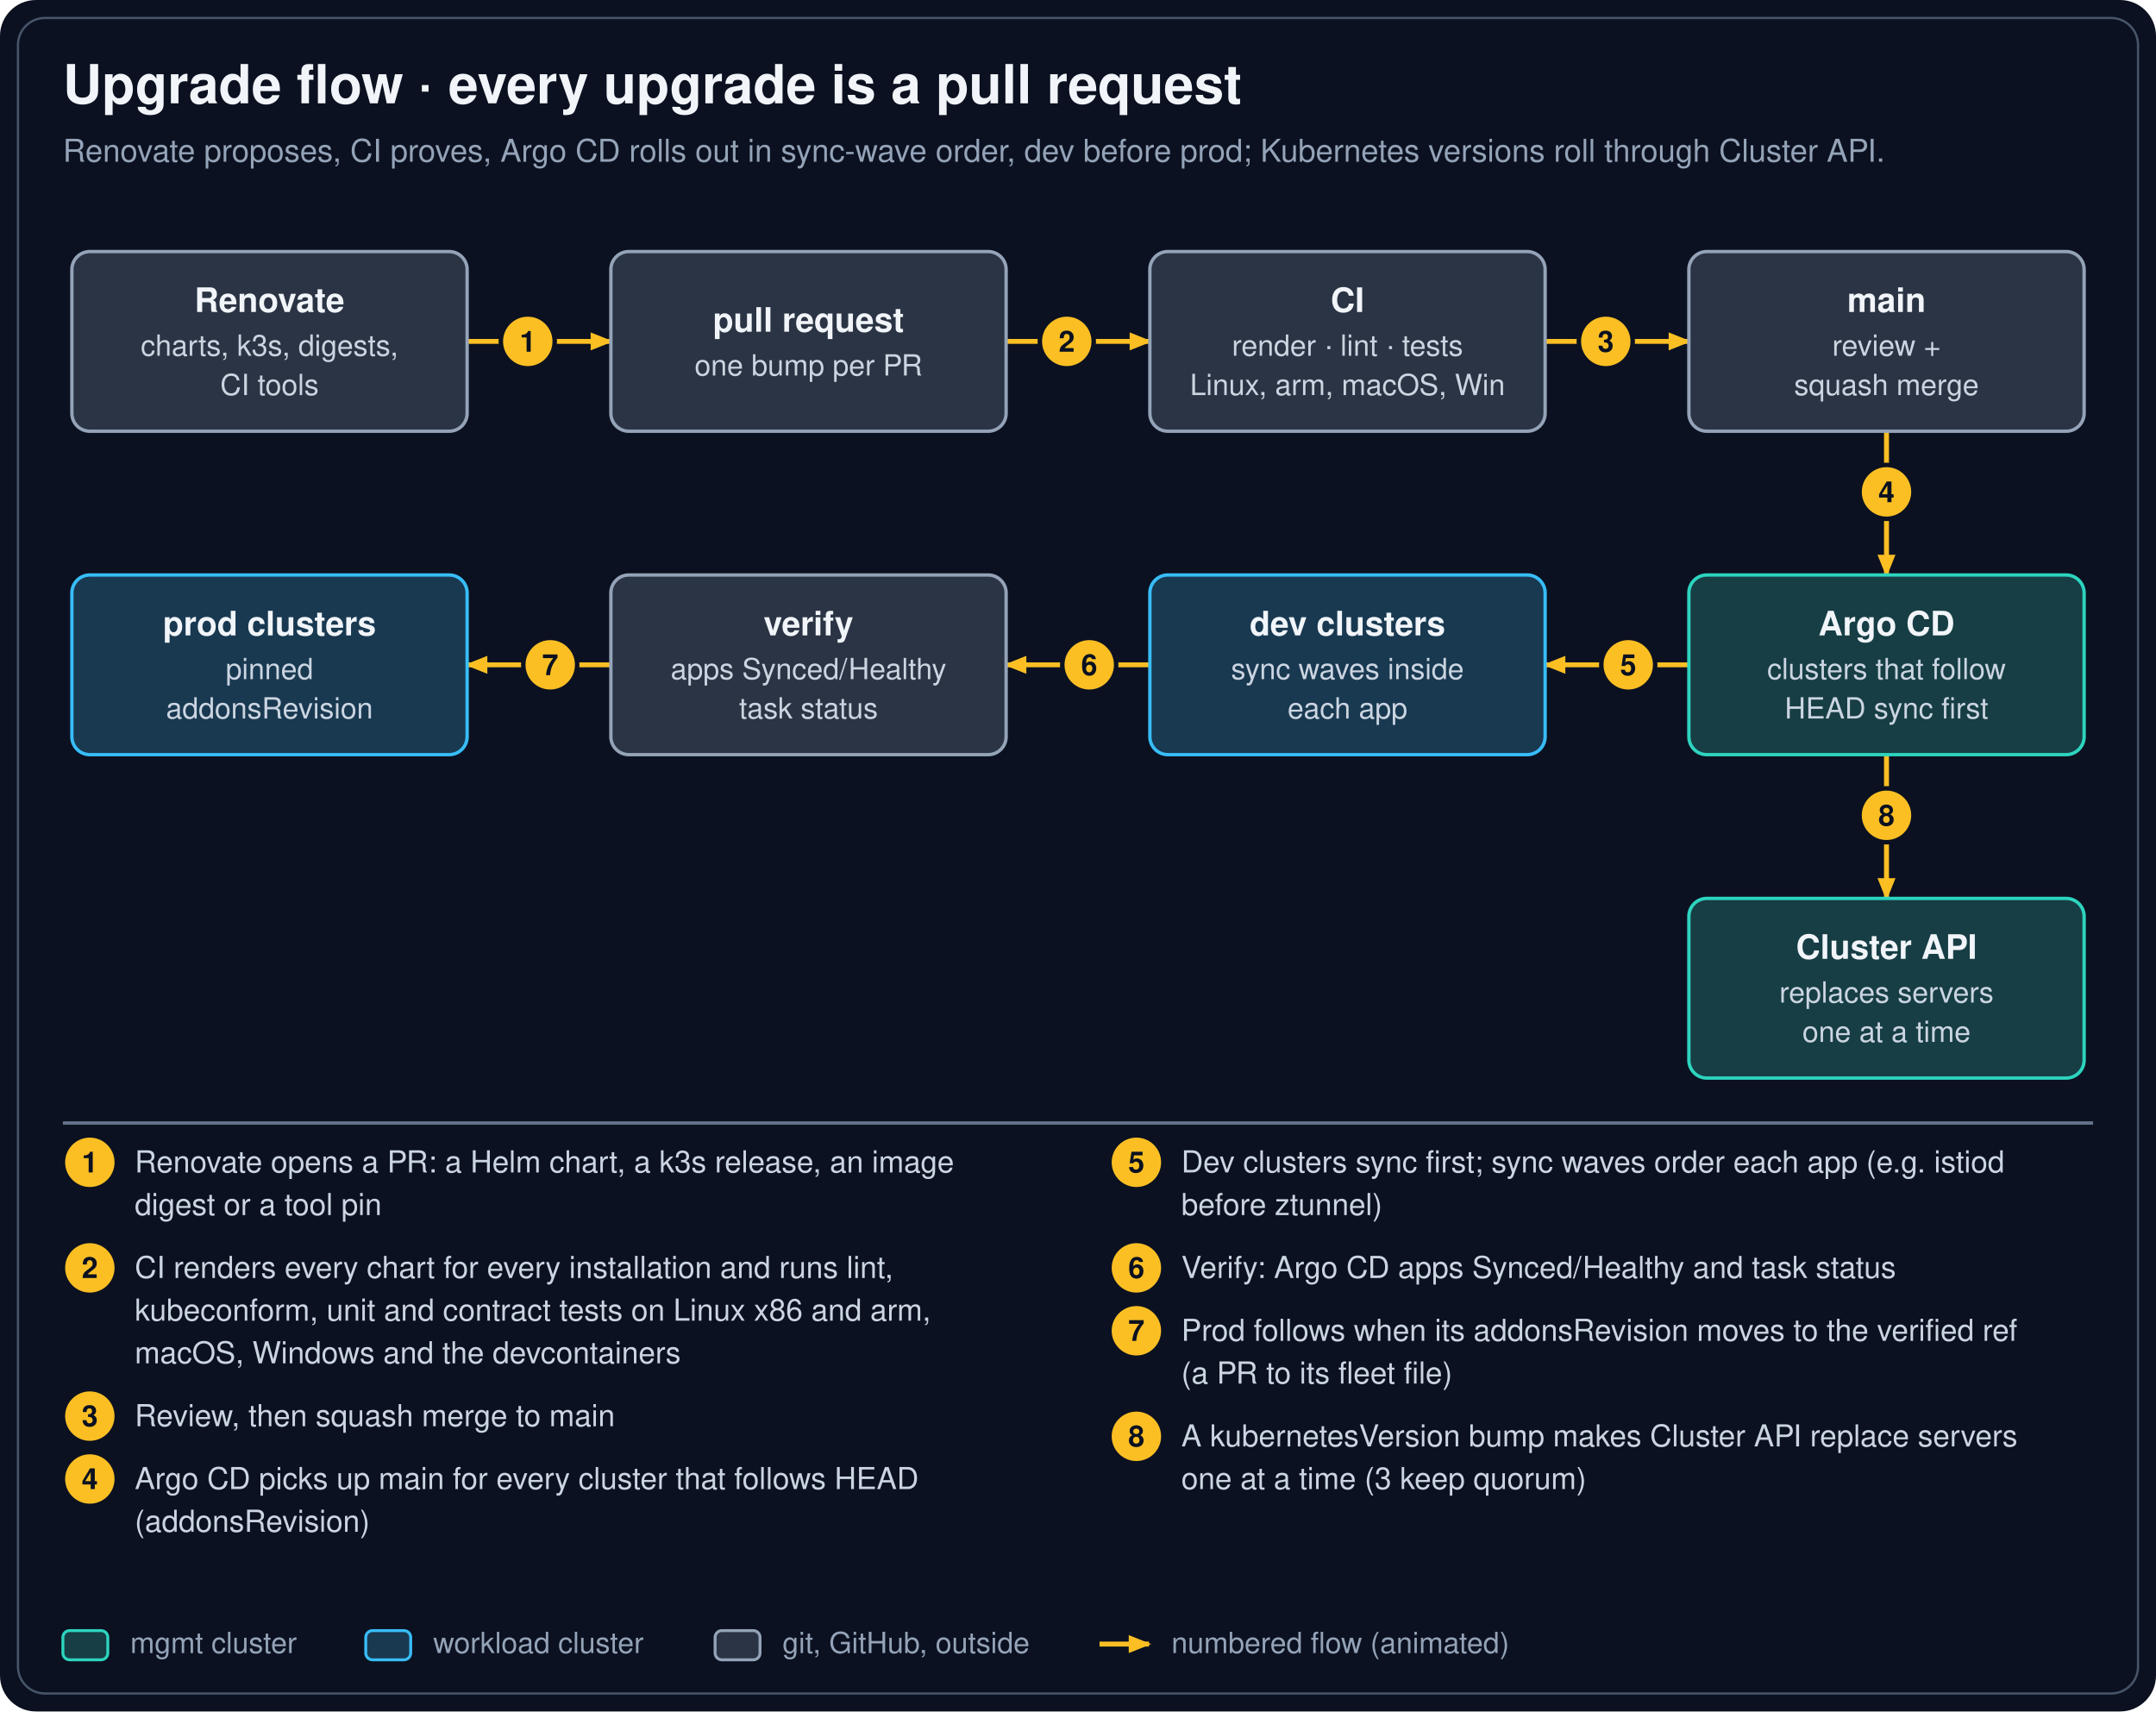
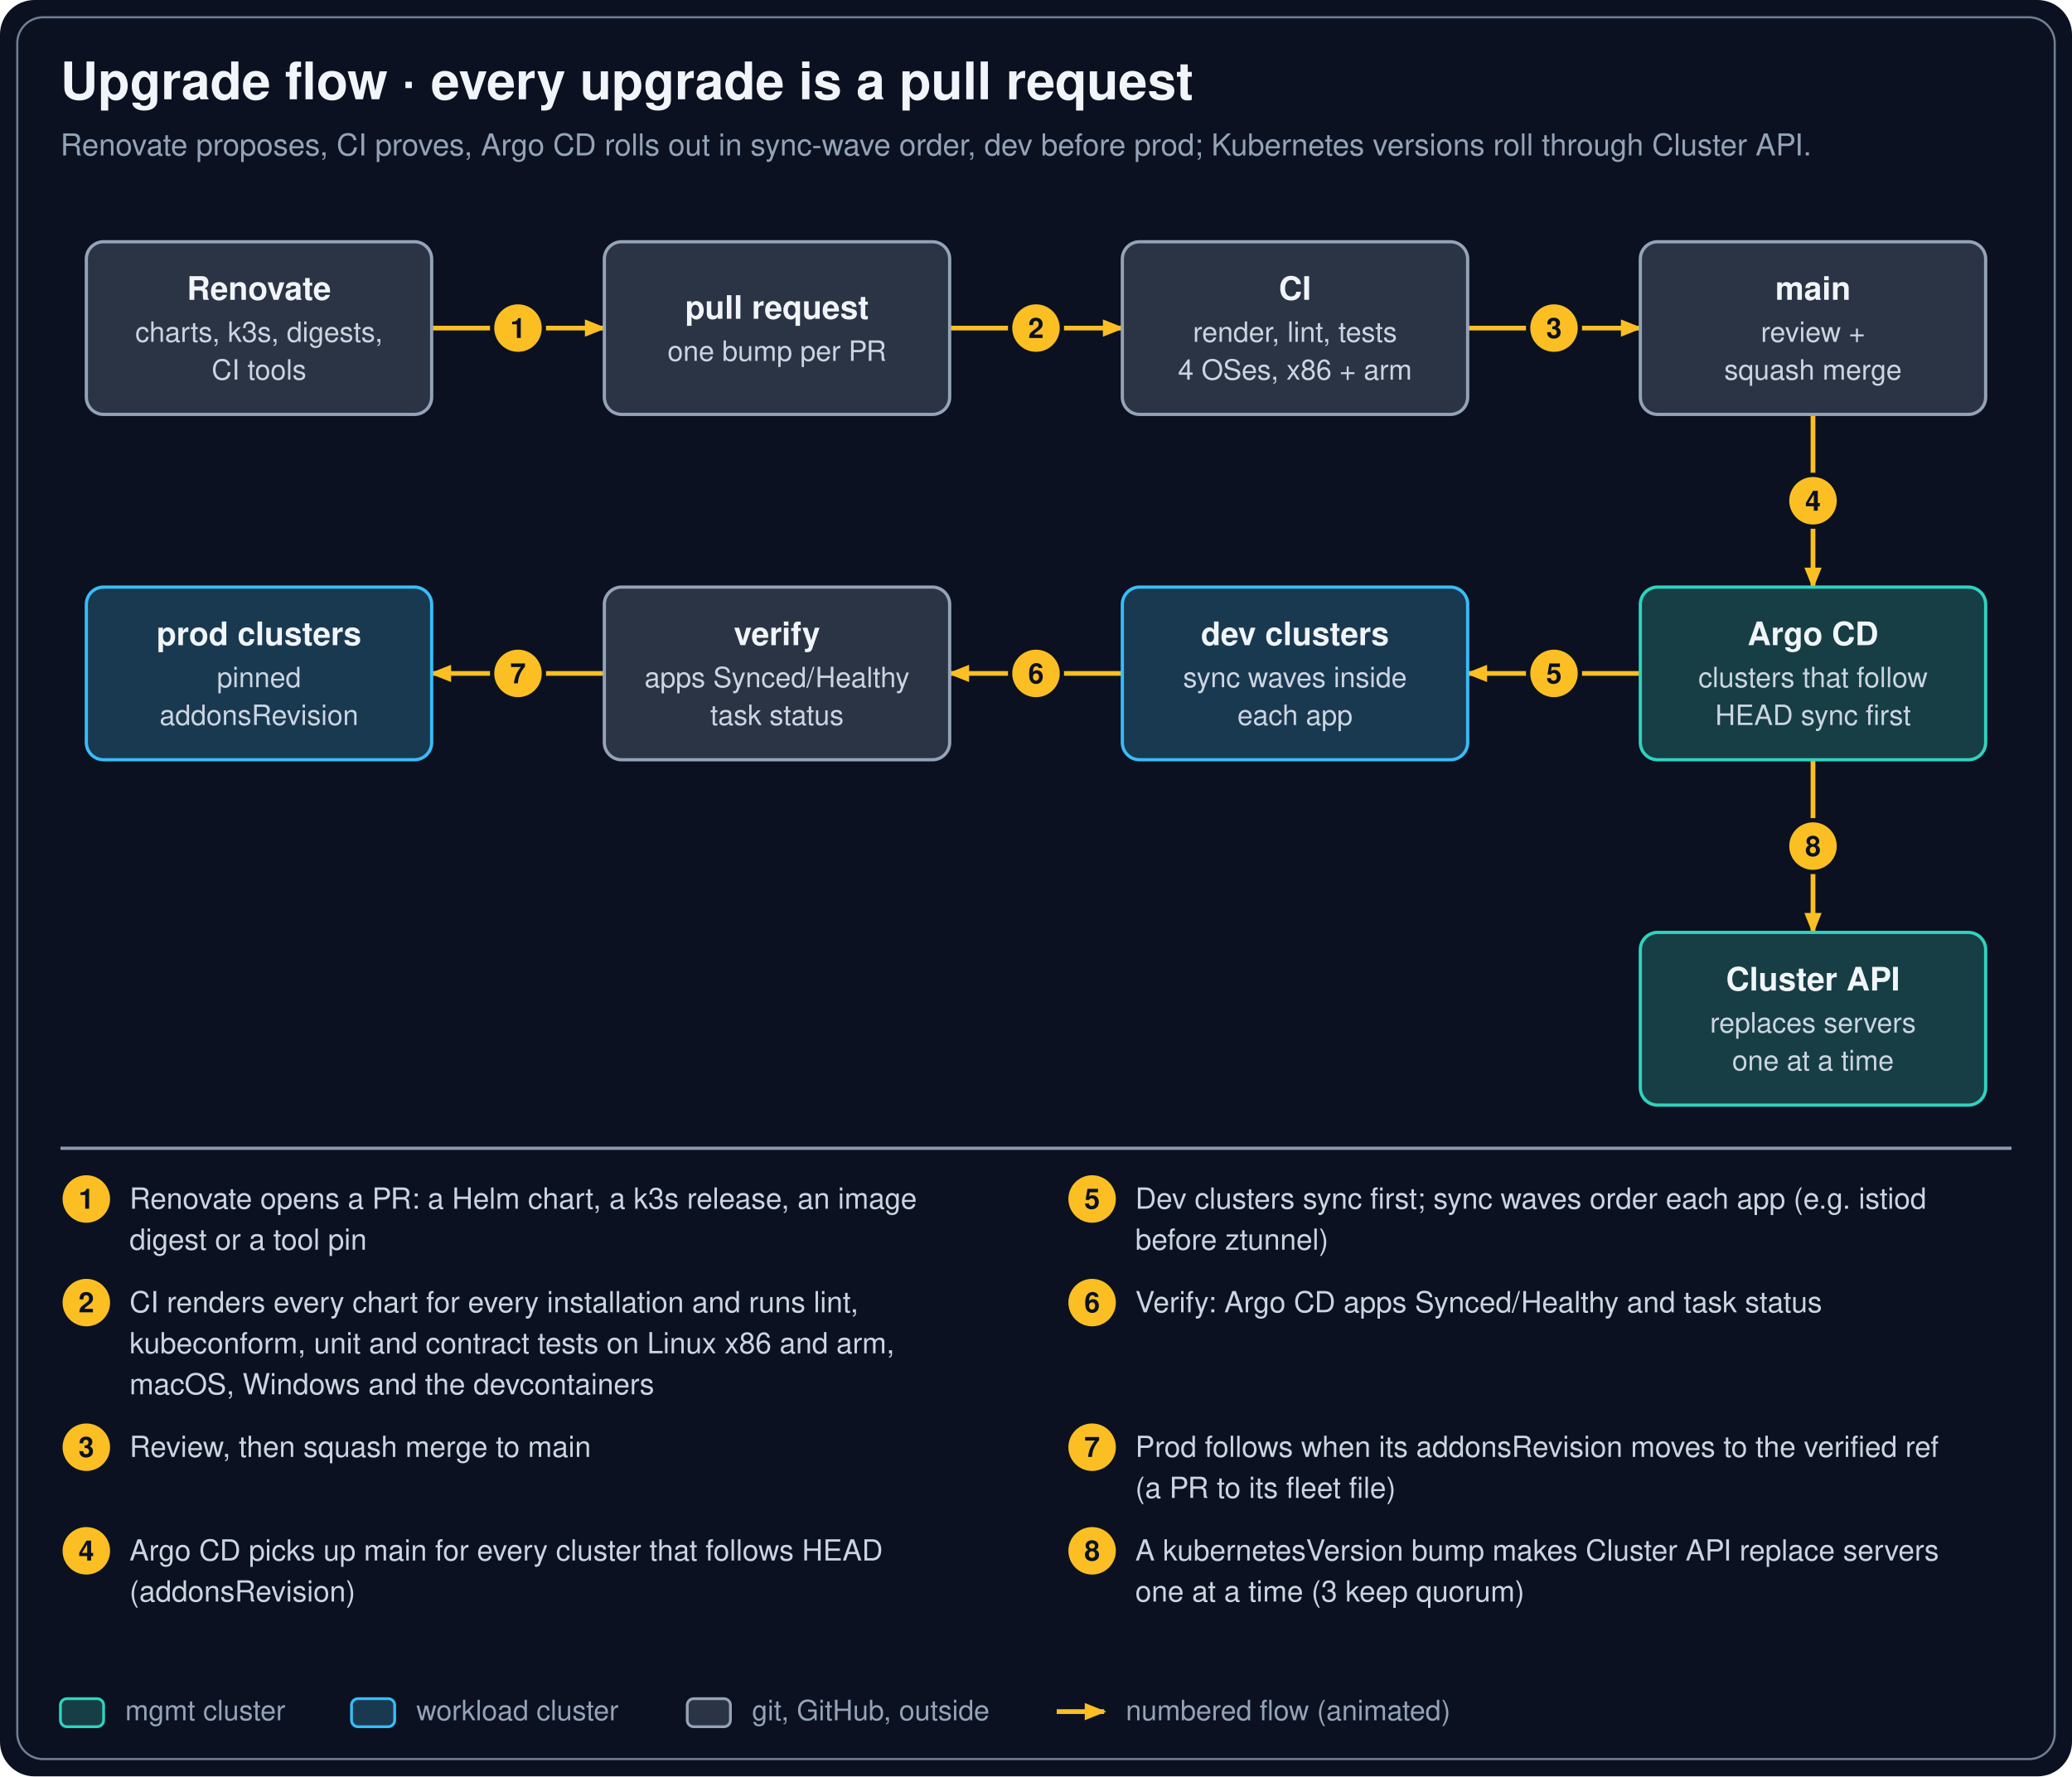
- <svg xmlns="http://www.w3.org/2000/svg" width="960" height="762" viewBox="0 0 960 762" role="img" aria-label="Upgrade flow · every upgrade is a pull request">
+ <svg xmlns="http://www.w3.org/2000/svg" width="960" height="823" viewBox="0 0 960 823" role="img" aria-label="Upgrade flow · every upgrade is a pull request">
  <style>.s{font-family:'Segoe UI','Helvetica Neue',Helvetica,Arial,'Liberation Sans',sans-serif}.m{font-family:'JetBrains Mono',SFMono-Regular,Menlo,Consolas,'Liberation Mono',monospace}.fx{fill:none;stroke-width:3.2;stroke-linecap:round;stroke-dasharray:4 10;opacity:0;animation:fxdash .9s linear infinite,fxseq 11.30s linear infinite both}@keyframes fxdash{to{stroke-dashoffset:-14}}@keyframes fxseq{0%{opacity:0}3%{opacity:1}23.4%{opacity:1}28.4%{opacity:0}100%{opacity:0}}@media (prefers-reduced-motion:reduce){.fx{animation:none;opacity:0}}</style>
  <defs>
    <marker id="ahfbbf24" markerWidth="10" markerHeight="8" refX="9" refY="4" orient="auto" markerUnits="userSpaceOnUse">
      <path d="M0,0 L10,4 L0,8 z" fill="#fbbf24" />
    </marker>
  </defs>
-   <rect width="960" height="762" rx="16" fill="#0b1120" />
-   <rect x="8" y="8" width="944" height="746" rx="12" fill="none" stroke="#475569" />
-   <path d="M 208.0 152.0 L 272.0 152.0" fill="none" stroke="#fbbf24" stroke-width="2.2" stroke-linejoin="round" marker-end="url(#ahfbbf24)" />
-   <path d="M 448.0 152.0 L 512.0 152.0" fill="none" stroke="#fbbf24" stroke-width="2.2" stroke-linejoin="round" marker-end="url(#ahfbbf24)" />
-   <path d="M 688.0 152.0 L 752.0 152.0" fill="none" stroke="#fbbf24" stroke-width="2.2" stroke-linejoin="round" marker-end="url(#ahfbbf24)" />
-   <path d="M 840.0 192.0 L 840.0 256.0" fill="none" stroke="#fbbf24" stroke-width="2.2" stroke-linejoin="round" marker-end="url(#ahfbbf24)" />
-   <path d="M 752.0 296.0 L 688.0 296.0" fill="none" stroke="#fbbf24" stroke-width="2.2" stroke-linejoin="round" marker-end="url(#ahfbbf24)" />
-   <path d="M 512.0 296.0 L 448.0 296.0" fill="none" stroke="#fbbf24" stroke-width="2.2" stroke-linejoin="round" marker-end="url(#ahfbbf24)" />
-   <path d="M 272.0 296.0 L 208.0 296.0" fill="none" stroke="#fbbf24" stroke-width="2.2" stroke-linejoin="round" marker-end="url(#ahfbbf24)" />
-   <path d="M 840.0 336.0 L 840.0 400.0" fill="none" stroke="#fbbf24" stroke-width="2.2" stroke-linejoin="round" marker-end="url(#ahfbbf24)" />
-   <path class="fx" d="M 208.0 152.0 L 272.0 152.0" stroke="#fde5a7" style="animation-delay:0s,0.00s" />
-   <path class="fx" d="M 448.0 152.0 L 512.0 152.0" stroke="#fde5a7" style="animation-delay:0s,1.10s" />
-   <path class="fx" d="M 688.0 152.0 L 752.0 152.0" stroke="#fde5a7" style="animation-delay:0s,2.20s" />
-   <path class="fx" d="M 840.0 192.0 L 840.0 256.0" stroke="#fde5a7" style="animation-delay:0s,3.30s" />
-   <path class="fx" d="M 752.0 296.0 L 688.0 296.0" stroke="#fde5a7" style="animation-delay:0s,4.40s" />
-   <path class="fx" d="M 512.0 296.0 L 448.0 296.0" stroke="#fde5a7" style="animation-delay:0s,5.50s" />
-   <path class="fx" d="M 272.0 296.0 L 208.0 296.0" stroke="#fde5a7" style="animation-delay:0s,6.60s" />
-   <path class="fx" d="M 840.0 336.0 L 840.0 400.0" stroke="#fde5a7" style="animation-delay:0s,7.70s" />
-   <rect x="32" y="112" width="176" height="80" rx="8" fill="#2b3444" stroke="#94a3b8" stroke-width="1.5" />
+   <rect width="960" height="823" rx="16" fill="#0b1120" />
+   <rect x="8" y="8" width="944" height="807" rx="12" fill="none" stroke="#8b9ab0" stroke-opacity=".8" />
+   <path d="M 200.0 152.0 L 280.0 152.0" fill="none" stroke="#fbbf24" stroke-width="2.2" stroke-linejoin="round" marker-end="url(#ahfbbf24)" />
+   <path d="M 440.0 152.0 L 520.0 152.0" fill="none" stroke="#fbbf24" stroke-width="2.2" stroke-linejoin="round" marker-end="url(#ahfbbf24)" />
+   <path d="M 680.0 152.0 L 760.0 152.0" fill="none" stroke="#fbbf24" stroke-width="2.2" stroke-linejoin="round" marker-end="url(#ahfbbf24)" />
+   <path d="M 840.0 192.0 L 840.0 272.0" fill="none" stroke="#fbbf24" stroke-width="2.2" stroke-linejoin="round" marker-end="url(#ahfbbf24)" />
+   <path d="M 760.0 312.0 L 680.0 312.0" fill="none" stroke="#fbbf24" stroke-width="2.2" stroke-linejoin="round" marker-end="url(#ahfbbf24)" />
+   <path d="M 520.0 312.0 L 440.0 312.0" fill="none" stroke="#fbbf24" stroke-width="2.2" stroke-linejoin="round" marker-end="url(#ahfbbf24)" />
+   <path d="M 280.0 312.0 L 200.0 312.0" fill="none" stroke="#fbbf24" stroke-width="2.2" stroke-linejoin="round" marker-end="url(#ahfbbf24)" />
+   <path d="M 840.0 352.0 L 840.0 432.0" fill="none" stroke="#fbbf24" stroke-width="2.2" stroke-linejoin="round" marker-end="url(#ahfbbf24)" />
+   <path class="fx" d="M 200.0 152.0 L 280.0 152.0" stroke="#fde5a7" style="animation-delay:0s,0.00s" />
+   <path class="fx" d="M 440.0 152.0 L 520.0 152.0" stroke="#fde5a7" style="animation-delay:0s,1.10s" />
+   <path class="fx" d="M 680.0 152.0 L 760.0 152.0" stroke="#fde5a7" style="animation-delay:0s,2.20s" />
+   <path class="fx" d="M 840.0 192.0 L 840.0 272.0" stroke="#fde5a7" style="animation-delay:0s,3.30s" />
+   <path class="fx" d="M 760.0 312.0 L 680.0 312.0" stroke="#fde5a7" style="animation-delay:0s,4.40s" />
+   <path class="fx" d="M 520.0 312.0 L 440.0 312.0" stroke="#fde5a7" style="animation-delay:0s,5.50s" />
+   <path class="fx" d="M 280.0 312.0 L 200.0 312.0" stroke="#fde5a7" style="animation-delay:0s,6.60s" />
+   <path class="fx" d="M 840.0 352.0 L 840.0 432.0" stroke="#fde5a7" style="animation-delay:0s,7.70s" />
+   <rect x="40" y="112" width="160" height="80" rx="8" fill="#2b3444" stroke="#94a3b8" stroke-width="1.5" />
  <text class="s" x="120.0" y="138.9" font-size="15" fill="#f1f5f9" font-weight="600" text-anchor="middle">Renovate</text>
  <text class="s" x="120.0" y="158.4" font-size="13" fill="#cbd5e1" text-anchor="middle">charts, k3s, digests,</text>
  <text class="s" x="120.0" y="175.9" font-size="13" fill="#cbd5e1" text-anchor="middle">CI tools</text>
-   <rect x="272" y="112" width="176" height="80" rx="8" fill="#2b3444" stroke="#94a3b8" stroke-width="1.5" />
+   <rect x="280" y="112" width="160" height="80" rx="8" fill="#2b3444" stroke="#94a3b8" stroke-width="1.5" />
  <text class="s" x="360.0" y="147.7" font-size="15" fill="#f1f5f9" font-weight="600" text-anchor="middle">pull request</text>
  <text class="s" x="360.0" y="167.2" font-size="13" fill="#cbd5e1" text-anchor="middle">one bump per PR</text>
-   <rect x="512" y="112" width="176" height="80" rx="8" fill="#2b3444" stroke="#94a3b8" stroke-width="1.5" />
+   <rect x="520" y="112" width="160" height="80" rx="8" fill="#2b3444" stroke="#94a3b8" stroke-width="1.5" />
  <text class="s" x="600.0" y="138.9" font-size="15" fill="#f1f5f9" font-weight="600" text-anchor="middle">CI</text>
-   <text class="s" x="600.0" y="158.4" font-size="13" fill="#cbd5e1" text-anchor="middle">render · lint · tests</text>
-   <text class="s" x="600.0" y="175.9" font-size="13" fill="#cbd5e1" text-anchor="middle">Linux, arm, macOS, Win</text>
-   <rect x="752" y="112" width="176" height="80" rx="8" fill="#2b3444" stroke="#94a3b8" stroke-width="1.5" />
+   <text class="s" x="600.0" y="158.4" font-size="13" fill="#cbd5e1" text-anchor="middle">render, lint, tests</text>
+   <text class="s" x="600.0" y="175.9" font-size="13" fill="#cbd5e1" text-anchor="middle">4 OSes, x86 + arm</text>
+   <rect x="760" y="112" width="160" height="80" rx="8" fill="#2b3444" stroke="#94a3b8" stroke-width="1.5" />
  <text class="s" x="840.0" y="138.9" font-size="15" fill="#f1f5f9" font-weight="600" text-anchor="middle">main</text>
  <text class="s" x="840.0" y="158.4" font-size="13" fill="#cbd5e1" text-anchor="middle">review +</text>
  <text class="s" x="840.0" y="175.9" font-size="13" fill="#cbd5e1" text-anchor="middle">squash merge</text>
-   <rect x="752" y="256" width="176" height="80" rx="8" fill="#173e45" stroke="#2dd4bf" stroke-width="1.5" />
-   <text class="s" x="840.0" y="282.9" font-size="15" fill="#f1f5f9" font-weight="600" text-anchor="middle">Argo CD</text>
-   <text class="s" x="840.0" y="302.4" font-size="13" fill="#cbd5e1" text-anchor="middle">clusters that follow</text>
-   <text class="s" x="840.0" y="319.9" font-size="13" fill="#cbd5e1" text-anchor="middle">HEAD sync first</text>
-   <rect x="512" y="256" width="176" height="80" rx="8" fill="#193951" stroke="#38bdf8" stroke-width="1.5" />
-   <text class="s" x="600.0" y="282.9" font-size="15" fill="#f1f5f9" font-weight="600" text-anchor="middle">dev clusters</text>
-   <text class="s" x="600.0" y="302.4" font-size="13" fill="#cbd5e1" text-anchor="middle">sync waves inside</text>
-   <text class="s" x="600.0" y="319.9" font-size="13" fill="#cbd5e1" text-anchor="middle">each app</text>
-   <rect x="272" y="256" width="176" height="80" rx="8" fill="#2b3444" stroke="#94a3b8" stroke-width="1.5" />
-   <text class="s" x="360.0" y="282.9" font-size="15" fill="#f1f5f9" font-weight="600" text-anchor="middle">verify</text>
-   <text class="s" x="360.0" y="302.4" font-size="13" fill="#cbd5e1" text-anchor="middle">apps Synced/Healthy</text>
-   <text class="s" x="360.0" y="319.9" font-size="13" fill="#cbd5e1" text-anchor="middle">task status</text>
-   <rect x="32" y="256" width="176" height="80" rx="8" fill="#193951" stroke="#38bdf8" stroke-width="1.5" />
-   <text class="s" x="120.0" y="282.9" font-size="15" fill="#f1f5f9" font-weight="600" text-anchor="middle">prod clusters</text>
-   <text class="s" x="120.0" y="302.4" font-size="13" fill="#cbd5e1" text-anchor="middle">pinned</text>
-   <text class="s" x="120.0" y="319.9" font-size="13" fill="#cbd5e1" text-anchor="middle">addonsRevision</text>
-   <rect x="752" y="400" width="176" height="80" rx="8" fill="#173e45" stroke="#2dd4bf" stroke-width="1.5" />
-   <text class="s" x="840.0" y="426.9" font-size="15" fill="#f1f5f9" font-weight="600" text-anchor="middle">Cluster API</text>
-   <text class="s" x="840.0" y="446.4" font-size="13" fill="#cbd5e1" text-anchor="middle">replaces servers</text>
-   <text class="s" x="840.0" y="463.9" font-size="13" fill="#cbd5e1" text-anchor="middle">one at a time</text>
+   <rect x="760" y="272" width="160" height="80" rx="8" fill="#173e45" stroke="#2dd4bf" stroke-width="1.5" />
+   <text class="s" x="840.0" y="298.9" font-size="15" fill="#f1f5f9" font-weight="600" text-anchor="middle">Argo CD</text>
+   <text class="s" x="840.0" y="318.4" font-size="13" fill="#cbd5e1" text-anchor="middle">clusters that follow</text>
+   <text class="s" x="840.0" y="335.9" font-size="13" fill="#cbd5e1" text-anchor="middle">HEAD sync first</text>
+   <rect x="520" y="272" width="160" height="80" rx="8" fill="#193951" stroke="#38bdf8" stroke-width="1.5" />
+   <text class="s" x="600.0" y="298.9" font-size="15" fill="#f1f5f9" font-weight="600" text-anchor="middle">dev clusters</text>
+   <text class="s" x="600.0" y="318.4" font-size="13" fill="#cbd5e1" text-anchor="middle">sync waves inside</text>
+   <text class="s" x="600.0" y="335.9" font-size="13" fill="#cbd5e1" text-anchor="middle">each app</text>
+   <rect x="280" y="272" width="160" height="80" rx="8" fill="#2b3444" stroke="#94a3b8" stroke-width="1.5" />
+   <text class="s" x="360.0" y="298.9" font-size="15" fill="#f1f5f9" font-weight="600" text-anchor="middle">verify</text>
+   <text class="s" x="360.0" y="318.4" font-size="13" fill="#cbd5e1" text-anchor="middle">apps Synced/Healthy</text>
+   <text class="s" x="360.0" y="335.9" font-size="13" fill="#cbd5e1" text-anchor="middle">task status</text>
+   <rect x="40" y="272" width="160" height="80" rx="8" fill="#193951" stroke="#38bdf8" stroke-width="1.5" />
+   <text class="s" x="120.0" y="298.9" font-size="15" fill="#f1f5f9" font-weight="600" text-anchor="middle">prod clusters</text>
+   <text class="s" x="120.0" y="318.4" font-size="13" fill="#cbd5e1" text-anchor="middle">pinned</text>
+   <text class="s" x="120.0" y="335.9" font-size="13" fill="#cbd5e1" text-anchor="middle">addonsRevision</text>
+   <rect x="760" y="432" width="160" height="80" rx="8" fill="#173e45" stroke="#2dd4bf" stroke-width="1.5" />
+   <text class="s" x="840.0" y="458.9" font-size="15" fill="#f1f5f9" font-weight="600" text-anchor="middle">Cluster API</text>
+   <text class="s" x="840.0" y="478.4" font-size="13" fill="#cbd5e1" text-anchor="middle">replaces servers</text>
+   <text class="s" x="840.0" y="495.9" font-size="13" fill="#cbd5e1" text-anchor="middle">one at a time</text>
  <text class="s" x="28.0" y="46.0" font-size="24" fill="#f1f5f9" font-weight="700">Upgrade flow · every upgrade is a pull request</text>
  <text class="s" x="28.0" y="72.0" font-size="14" fill="#94a3b8">Renovate proposes, CI proves, Argo CD rolls out in sync-wave order, dev before prod; Kubernetes versions roll through Cluster API.</text>
-   <circle cx="235.0" cy="152.0" r="12" fill="#fbbf24" stroke="#0b1120" stroke-width="2" />
-   <text class="s" x="235.0" y="156.6" font-size="13" font-weight="700" fill="#0b1120" text-anchor="middle">1</text>
-   <circle cx="475.0" cy="152.0" r="12" fill="#fbbf24" stroke="#0b1120" stroke-width="2" />
-   <text class="s" x="475.0" y="156.6" font-size="13" font-weight="700" fill="#0b1120" text-anchor="middle">2</text>
-   <circle cx="715.0" cy="152.0" r="12" fill="#fbbf24" stroke="#0b1120" stroke-width="2" />
-   <text class="s" x="715.0" y="156.6" font-size="13" font-weight="700" fill="#0b1120" text-anchor="middle">3</text>
-   <circle cx="840.0" cy="219.0" r="12" fill="#fbbf24" stroke="#0b1120" stroke-width="2" />
-   <text class="s" x="840.0" y="223.6" font-size="13" font-weight="700" fill="#0b1120" text-anchor="middle">4</text>
-   <circle cx="725.0" cy="296.0" r="12" fill="#fbbf24" stroke="#0b1120" stroke-width="2" />
-   <text class="s" x="725.0" y="300.6" font-size="13" font-weight="700" fill="#0b1120" text-anchor="middle">5</text>
-   <circle cx="485.0" cy="296.0" r="12" fill="#fbbf24" stroke="#0b1120" stroke-width="2" />
-   <text class="s" x="485.0" y="300.6" font-size="13" font-weight="700" fill="#0b1120" text-anchor="middle">6</text>
-   <circle cx="245.0" cy="296.0" r="12" fill="#fbbf24" stroke="#0b1120" stroke-width="2" />
-   <text class="s" x="245.0" y="300.6" font-size="13" font-weight="700" fill="#0b1120" text-anchor="middle">7</text>
-   <circle cx="840.0" cy="363.0" r="12" fill="#fbbf24" stroke="#0b1120" stroke-width="2" />
-   <text class="s" x="840.0" y="367.6" font-size="13" font-weight="700" fill="#0b1120" text-anchor="middle">8</text>
-   <line x1="28" y1="500" x2="932" y2="500" stroke="#64748b" stroke-width="1.5" />
-   <circle cx="40.0" cy="517.5" r="11" fill="#fbbf24" />
-   <text class="s" x="40.0" y="522" font-size="13" font-weight="700" fill="#0b1120" text-anchor="middle">1</text>
-   <text class="s" x="60.0" y="522.0" font-size="13.5" fill="#cbd5e1">Renovate opens a PR: a Helm chart, a k3s release, an image</text>
-   <text class="s" x="60.0" y="541.0" font-size="13.5" fill="#cbd5e1">digest or a tool pin</text>
-   <circle cx="40.0" cy="564.5" r="11" fill="#fbbf24" />
-   <text class="s" x="40.0" y="569" font-size="13" font-weight="700" fill="#0b1120" text-anchor="middle">2</text>
-   <text class="s" x="60.0" y="569.0" font-size="13.5" fill="#cbd5e1">CI renders every chart for every installation and runs lint,</text>
-   <text class="s" x="60.0" y="588.0" font-size="13.5" fill="#cbd5e1">kubeconform, unit and contract tests on Linux x86 and arm,</text>
-   <text class="s" x="60.0" y="607.0" font-size="13.5" fill="#cbd5e1">macOS, Windows and the devcontainers</text>
-   <circle cx="40.0" cy="630.5" r="11" fill="#fbbf24" />
-   <text class="s" x="40.0" y="635" font-size="13" font-weight="700" fill="#0b1120" text-anchor="middle">3</text>
-   <text class="s" x="60.0" y="635.0" font-size="13.5" fill="#cbd5e1">Review, then squash merge to main</text>
-   <circle cx="40.0" cy="658.5" r="11" fill="#fbbf24" />
-   <text class="s" x="40.0" y="663" font-size="13" font-weight="700" fill="#0b1120" text-anchor="middle">4</text>
-   <text class="s" x="60.0" y="663.0" font-size="13.5" fill="#cbd5e1">Argo CD picks up main for every cluster that follows HEAD</text>
-   <text class="s" x="60.0" y="682.0" font-size="13.5" fill="#cbd5e1">(addonsRevision)</text>
-   <circle cx="506.0" cy="517.5" r="11" fill="#fbbf24" />
-   <text class="s" x="506.0" y="522" font-size="13" font-weight="700" fill="#0b1120" text-anchor="middle">5</text>
-   <text class="s" x="526.0" y="522.0" font-size="13.5" fill="#cbd5e1">Dev clusters sync first; sync waves order each app (e.g. istiod</text>
-   <text class="s" x="526.0" y="541.0" font-size="13.5" fill="#cbd5e1">before ztunnel)</text>
-   <circle cx="506.0" cy="564.5" r="11" fill="#fbbf24" />
-   <text class="s" x="506.0" y="569" font-size="13" font-weight="700" fill="#0b1120" text-anchor="middle">6</text>
-   <text class="s" x="526.0" y="569.0" font-size="13.5" fill="#cbd5e1">Verify: Argo CD apps Synced/Healthy and task status</text>
-   <circle cx="506.0" cy="592.5" r="11" fill="#fbbf24" />
-   <text class="s" x="506.0" y="597" font-size="13" font-weight="700" fill="#0b1120" text-anchor="middle">7</text>
-   <text class="s" x="526.0" y="597.0" font-size="13.5" fill="#cbd5e1">Prod follows when its addonsRevision moves to the verified ref</text>
-   <text class="s" x="526.0" y="616.0" font-size="13.5" fill="#cbd5e1">(a PR to its fleet file)</text>
-   <circle cx="506.0" cy="639.5" r="11" fill="#fbbf24" />
-   <text class="s" x="506.0" y="644" font-size="13" font-weight="700" fill="#0b1120" text-anchor="middle">8</text>
-   <text class="s" x="526.0" y="644.0" font-size="13.5" fill="#cbd5e1">A kubernetesVersion bump makes Cluster API replace servers</text>
-   <text class="s" x="526.0" y="663.0" font-size="13.5" fill="#cbd5e1">one at a time (3 keep quorum)</text>
-   <rect x="28" y="726" width="20" height="13" rx="3" fill="#173e45" stroke="#2dd4bf" stroke-width="1.3" />
-   <text class="s" x="58.0" y="736.0" font-size="13" fill="#94a3b8">mgmt cluster</text>
-   <rect x="162.863" y="726" width="20" height="13" rx="3" fill="#193951" stroke="#38bdf8" stroke-width="1.3" />
-   <text class="s" x="192.9" y="736.0" font-size="13" fill="#94a3b8">workload cluster</text>
-   <rect x="318.41" y="726" width="20" height="13" rx="3" fill="#2b3444" stroke="#94a3b8" stroke-width="1.3" />
-   <text class="s" x="348.4" y="736.0" font-size="13" fill="#94a3b8">git, GitHub, outside</text>
-   <path d="M 489.595 732 L 511.595 732" stroke="#fbbf24" stroke-width="2.2" marker-end="url(#ahfbbf24)" />
-   <path class="fx" d="M 489.595 732 L 511.595 732" stroke="#fde5a7" style="animation-delay:0s,0.00s" />
-   <text class="s" x="521.6" y="736.0" font-size="13" fill="#94a3b8">numbered flow (animated)</text>
+   <circle cx="240.0" cy="152.0" r="12" fill="#fbbf24" stroke="#0b1120" stroke-width="2" />
+   <text class="s" x="240.0" y="156.6" font-size="13" font-weight="700" fill="#0b1120" text-anchor="middle">1</text>
+   <circle cx="480.0" cy="152.0" r="12" fill="#fbbf24" stroke="#0b1120" stroke-width="2" />
+   <text class="s" x="480.0" y="156.6" font-size="13" font-weight="700" fill="#0b1120" text-anchor="middle">2</text>
+   <circle cx="720.0" cy="152.0" r="12" fill="#fbbf24" stroke="#0b1120" stroke-width="2" />
+   <text class="s" x="720.0" y="156.6" font-size="13" font-weight="700" fill="#0b1120" text-anchor="middle">3</text>
+   <circle cx="840.0" cy="232.0" r="12" fill="#fbbf24" stroke="#0b1120" stroke-width="2" />
+   <text class="s" x="840.0" y="236.6" font-size="13" font-weight="700" fill="#0b1120" text-anchor="middle">4</text>
+   <circle cx="720.0" cy="312.0" r="12" fill="#fbbf24" stroke="#0b1120" stroke-width="2" />
+   <text class="s" x="720.0" y="316.6" font-size="13" font-weight="700" fill="#0b1120" text-anchor="middle">5</text>
+   <circle cx="480.0" cy="312.0" r="12" fill="#fbbf24" stroke="#0b1120" stroke-width="2" />
+   <text class="s" x="480.0" y="316.6" font-size="13" font-weight="700" fill="#0b1120" text-anchor="middle">6</text>
+   <circle cx="240.0" cy="312.0" r="12" fill="#fbbf24" stroke="#0b1120" stroke-width="2" />
+   <text class="s" x="240.0" y="316.6" font-size="13" font-weight="700" fill="#0b1120" text-anchor="middle">7</text>
+   <circle cx="840.0" cy="392.0" r="12" fill="#fbbf24" stroke="#0b1120" stroke-width="2" />
+   <text class="s" x="840.0" y="396.6" font-size="13" font-weight="700" fill="#0b1120" text-anchor="middle">8</text>
+   <line x1="28" y1="532" x2="932" y2="532" stroke="#8b9ab0" stroke-width="1.5" />
+   <circle cx="40.0" cy="555.5" r="11" fill="#fbbf24" />
+   <text class="s" x="40.0" y="560" font-size="13" font-weight="700" fill="#0b1120" text-anchor="middle">1</text>
+   <text class="s" x="60.0" y="560.0" font-size="13.5" fill="#cbd5e1">Renovate opens a PR: a Helm chart, a k3s release, an image</text>
+   <text class="s" x="60.0" y="579.0" font-size="13.5" fill="#cbd5e1">digest or a tool pin</text>
+   <circle cx="506.0" cy="555.5" r="11" fill="#fbbf24" />
+   <text class="s" x="506.0" y="560" font-size="13" font-weight="700" fill="#0b1120" text-anchor="middle">5</text>
+   <text class="s" x="526.0" y="560.0" font-size="13.5" fill="#cbd5e1">Dev clusters sync first; sync waves order each app (e.g. istiod</text>
+   <text class="s" x="526.0" y="579.0" font-size="13.5" fill="#cbd5e1">before ztunnel)</text>
+   <circle cx="40.0" cy="603.5" r="11" fill="#fbbf24" />
+   <text class="s" x="40.0" y="608" font-size="13" font-weight="700" fill="#0b1120" text-anchor="middle">2</text>
+   <text class="s" x="60.0" y="608.0" font-size="13.5" fill="#cbd5e1">CI renders every chart for every installation and runs lint,</text>
+   <text class="s" x="60.0" y="627.0" font-size="13.5" fill="#cbd5e1">kubeconform, unit and contract tests on Linux x86 and arm,</text>
+   <text class="s" x="60.0" y="646.0" font-size="13.5" fill="#cbd5e1">macOS, Windows and the devcontainers</text>
+   <circle cx="506.0" cy="603.5" r="11" fill="#fbbf24" />
+   <text class="s" x="506.0" y="608" font-size="13" font-weight="700" fill="#0b1120" text-anchor="middle">6</text>
+   <text class="s" x="526.0" y="608.0" font-size="13.5" fill="#cbd5e1">Verify: Argo CD apps Synced/Healthy and task status</text>
+   <circle cx="40.0" cy="670.5" r="11" fill="#fbbf24" />
+   <text class="s" x="40.0" y="675" font-size="13" font-weight="700" fill="#0b1120" text-anchor="middle">3</text>
+   <text class="s" x="60.0" y="675.0" font-size="13.5" fill="#cbd5e1">Review, then squash merge to main</text>
+   <circle cx="506.0" cy="670.5" r="11" fill="#fbbf24" />
+   <text class="s" x="506.0" y="675" font-size="13" font-weight="700" fill="#0b1120" text-anchor="middle">7</text>
+   <text class="s" x="526.0" y="675.0" font-size="13.5" fill="#cbd5e1">Prod follows when its addonsRevision moves to the verified ref</text>
+   <text class="s" x="526.0" y="694.0" font-size="13.5" fill="#cbd5e1">(a PR to its fleet file)</text>
+   <circle cx="40.0" cy="718.5" r="11" fill="#fbbf24" />
+   <text class="s" x="40.0" y="723" font-size="13" font-weight="700" fill="#0b1120" text-anchor="middle">4</text>
+   <text class="s" x="60.0" y="723.0" font-size="13.5" fill="#cbd5e1">Argo CD picks up main for every cluster that follows HEAD</text>
+   <text class="s" x="60.0" y="742.0" font-size="13.5" fill="#cbd5e1">(addonsRevision)</text>
+   <circle cx="506.0" cy="718.5" r="11" fill="#fbbf24" />
+   <text class="s" x="506.0" y="723" font-size="13" font-weight="700" fill="#0b1120" text-anchor="middle">8</text>
+   <text class="s" x="526.0" y="723.0" font-size="13.5" fill="#cbd5e1">A kubernetesVersion bump makes Cluster API replace servers</text>
+   <text class="s" x="526.0" y="742.0" font-size="13.5" fill="#cbd5e1">one at a time (3 keep quorum)</text>
+   <rect x="28" y="787" width="20" height="13" rx="3" fill="#173e45" stroke="#2dd4bf" stroke-width="1.3" />
+   <text class="s" x="58.0" y="797.0" font-size="13" fill="#94a3b8">mgmt cluster</text>
+   <rect x="162.863" y="787" width="20" height="13" rx="3" fill="#193951" stroke="#38bdf8" stroke-width="1.3" />
+   <text class="s" x="192.9" y="797.0" font-size="13" fill="#94a3b8">workload cluster</text>
+   <rect x="318.41" y="787" width="20" height="13" rx="3" fill="#2b3444" stroke="#94a3b8" stroke-width="1.3" />
+   <text class="s" x="348.4" y="797.0" font-size="13" fill="#94a3b8">git, GitHub, outside</text>
+   <path d="M 489.595 793 L 511.595 793" stroke="#fbbf24" stroke-width="2.2" marker-end="url(#ahfbbf24)" />
+   <path class="fx" d="M 489.595 793 L 511.595 793" stroke="#fde5a7" style="animation-delay:0s,0.00s" />
+   <text class="s" x="521.6" y="797.0" font-size="13" fill="#94a3b8">numbered flow (animated)</text>
</svg>
